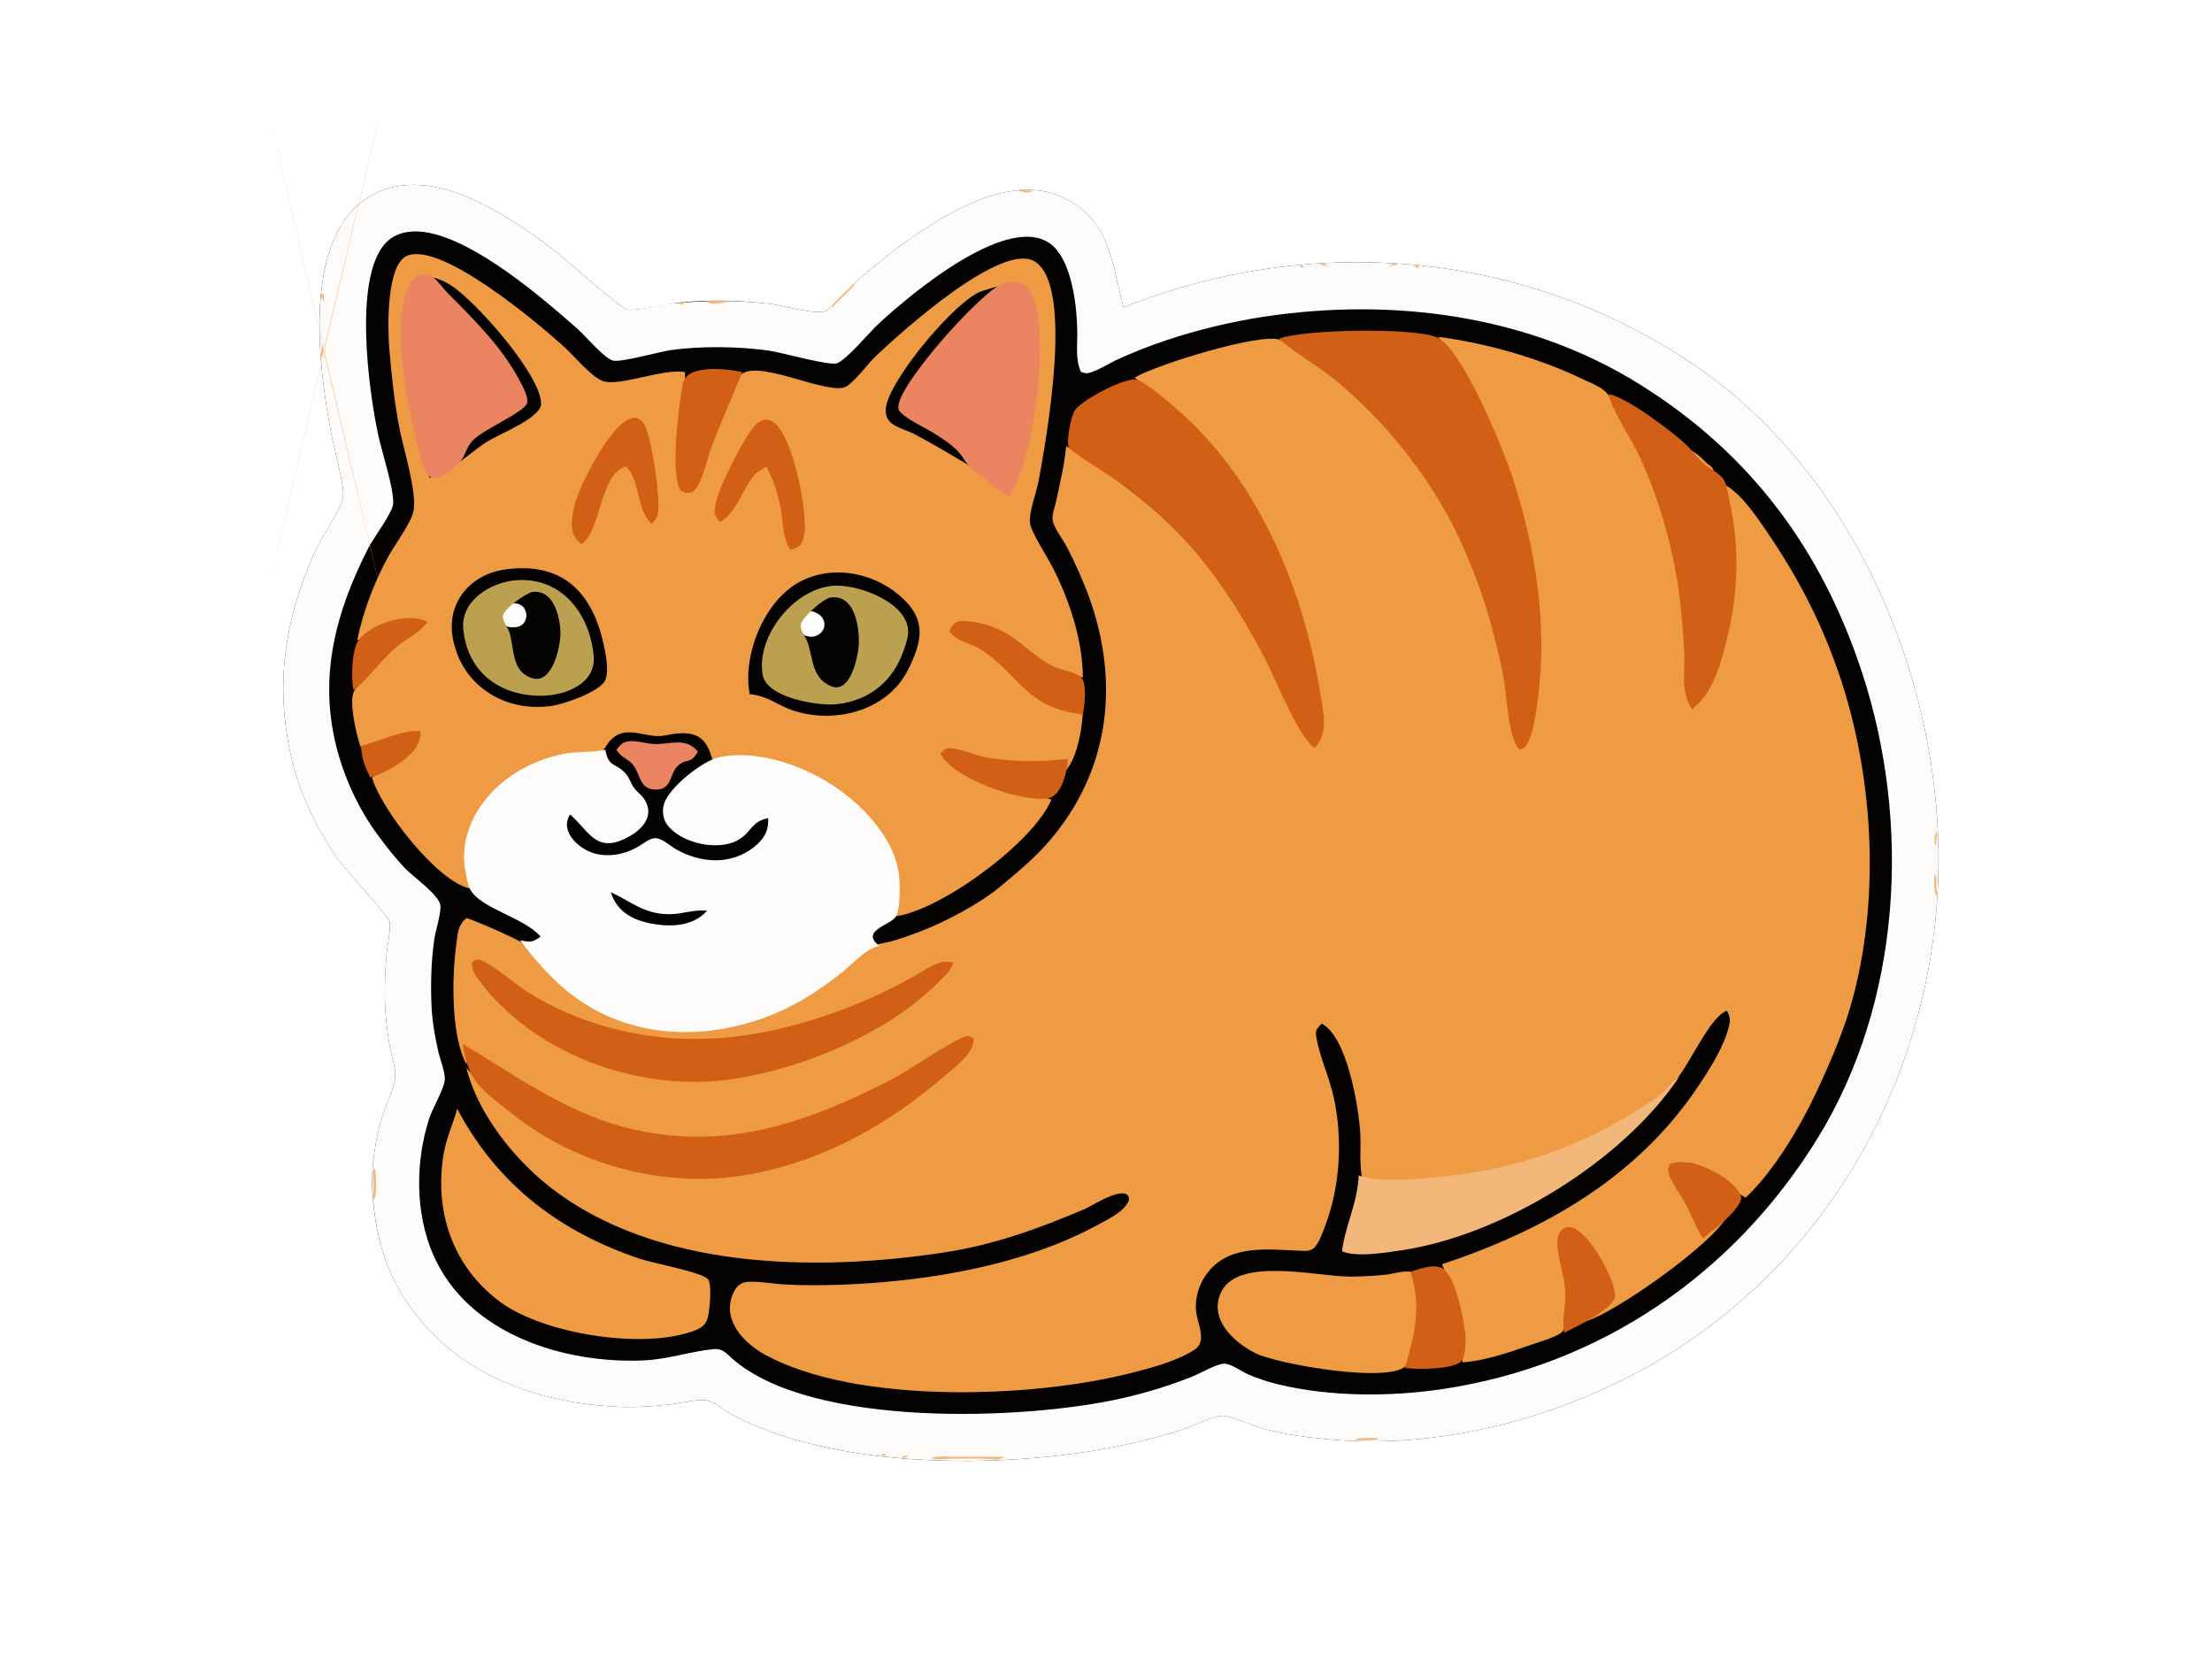
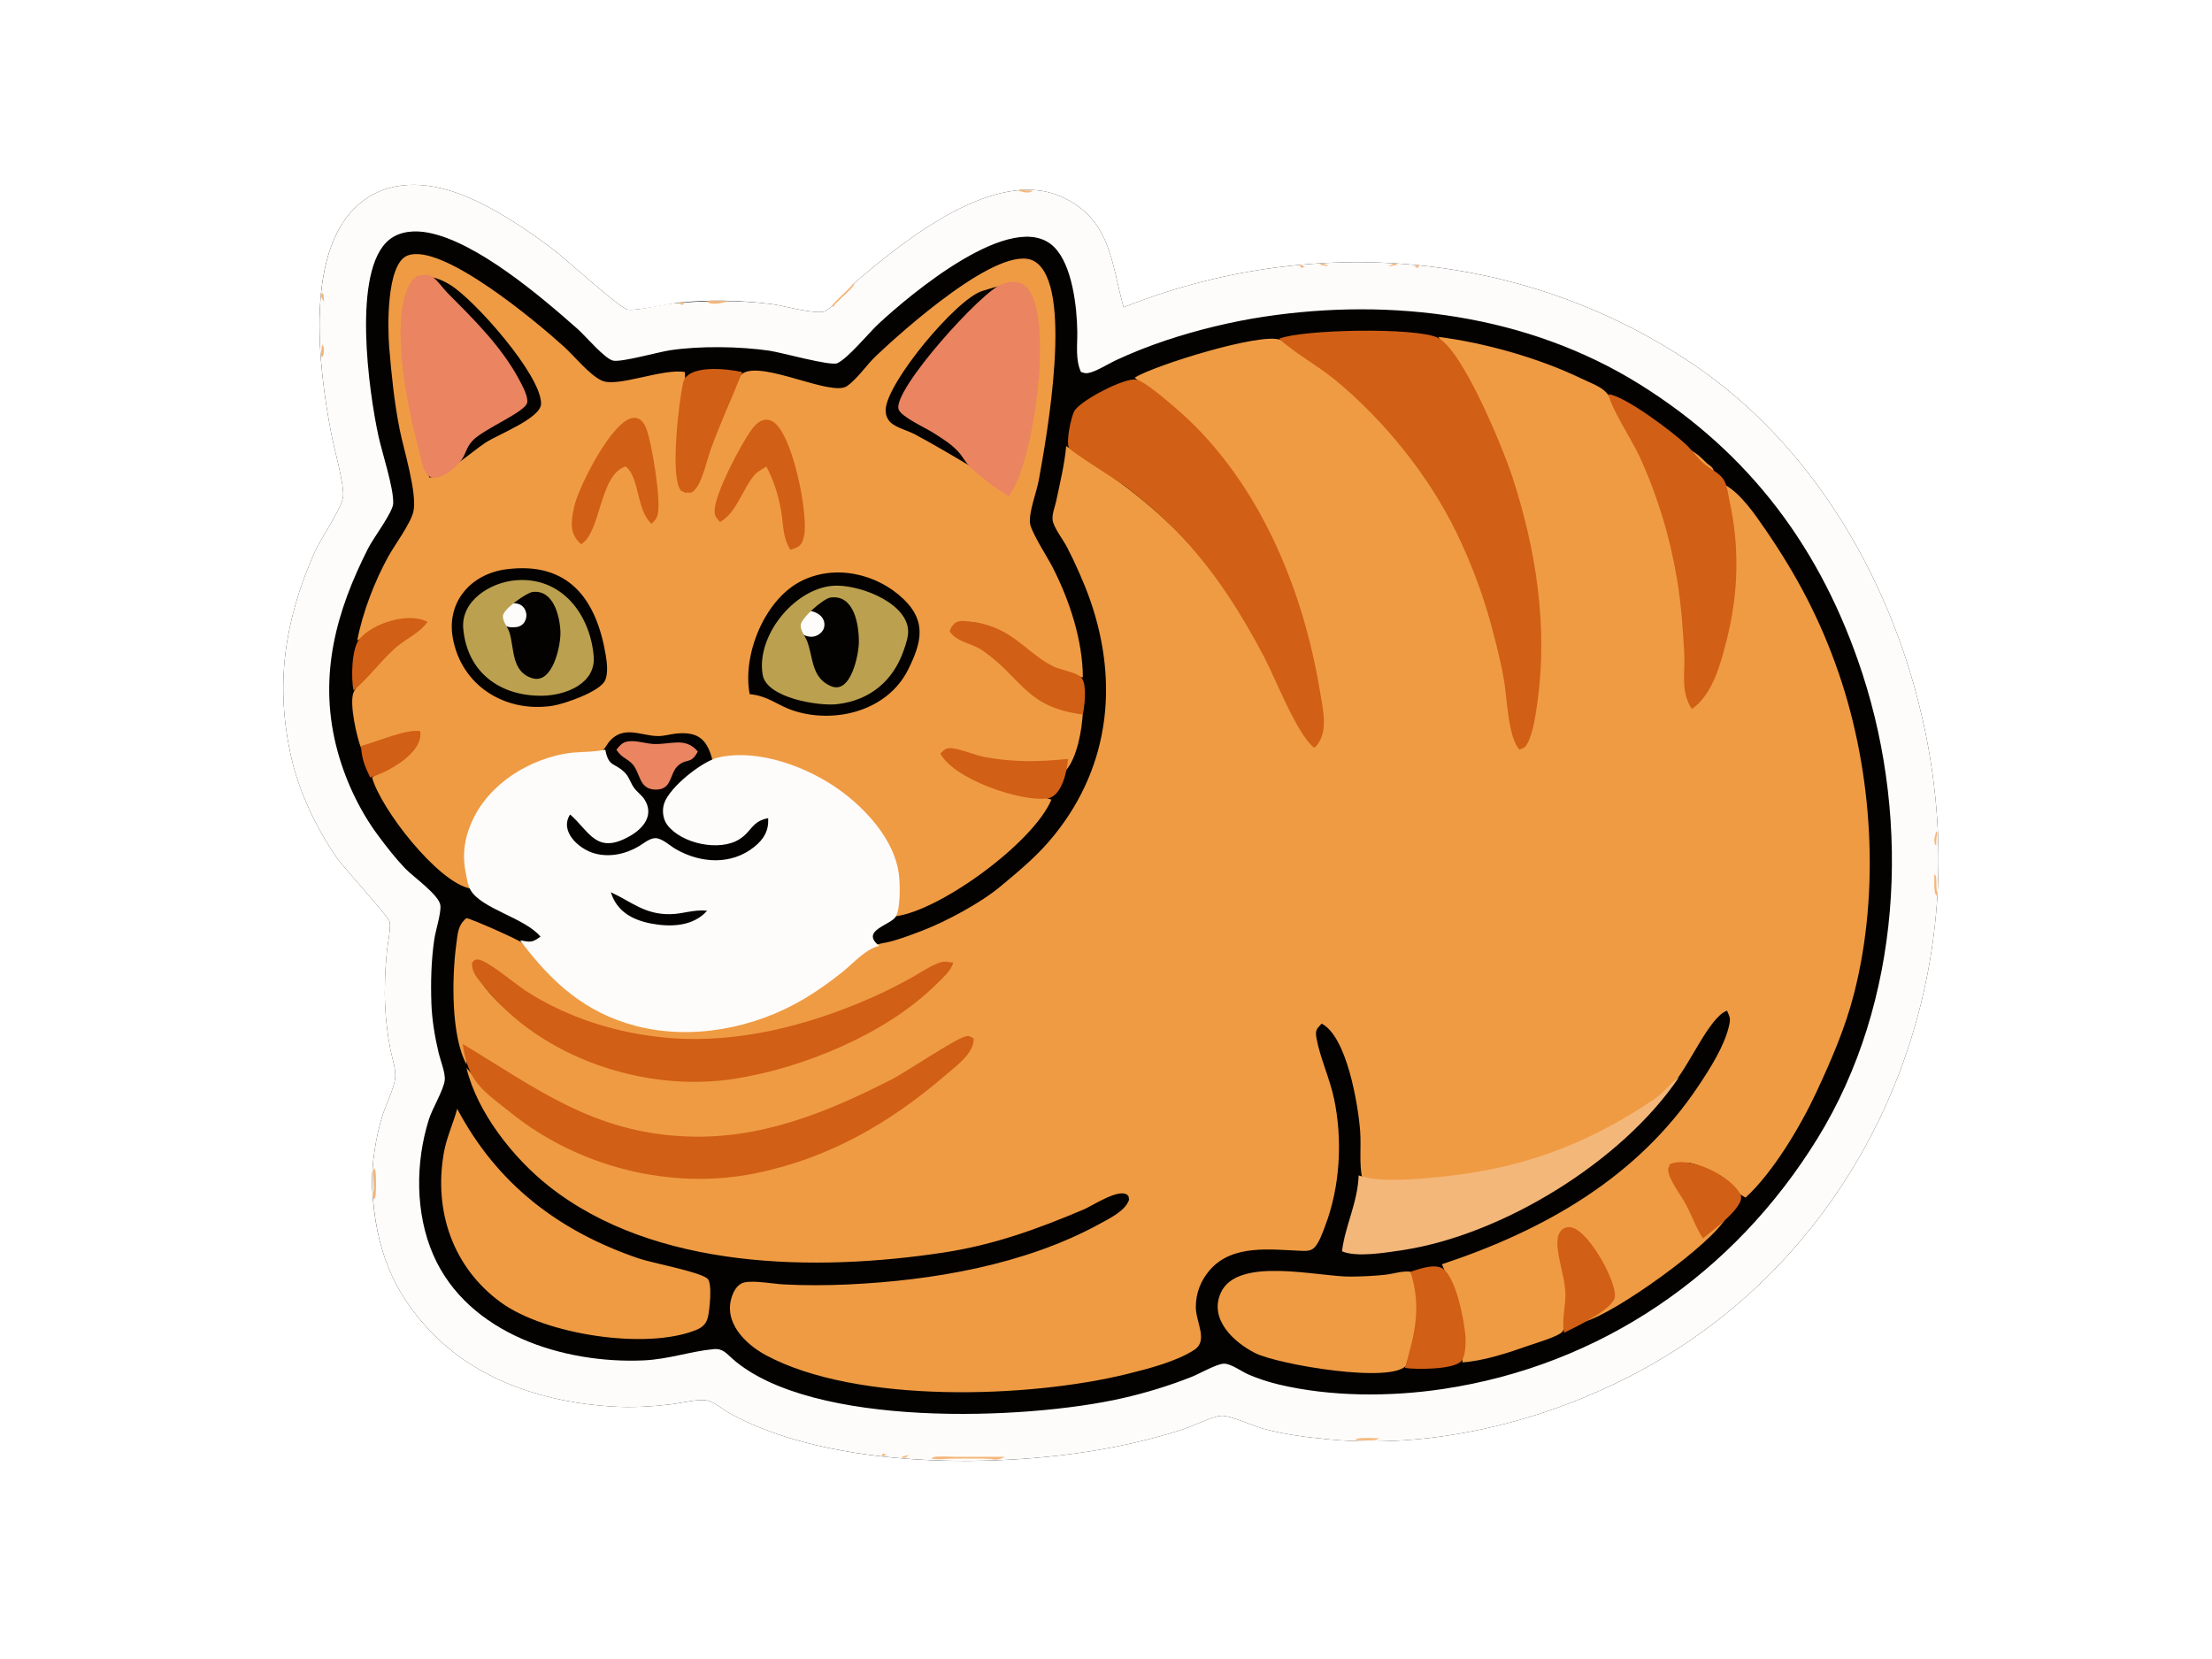
<svg xmlns="http://www.w3.org/2000/svg" width="1195" height="896" viewBox="0 0 1195 896">
  <g fill="rgb(4, 2, 1)">
    <path fill-rule="evenodd" d="M607 166c102.36-40.7 218.07-30.59 309.19 31.81c88.04 60.27 135.52 176.4 130.73 281.11c-4.91 107.03-61.87 205.98-156.01 258.99c-50.98 28.71-113.91 45.19-172.56 39.74c-12.16-1.14-24.31-2.61-36.11-5.89c-5.33-1.48-17.52-7.04-22.1-6.91c-4.75 0.14-15.14 5.31-20.26 7.03c-12.6 4.2-25.1 7.32-38.12 9.88c-60.39 11.88-152.11 12.18-207.38-18.14c-3.57-1.95-8.24-6.04-11.97-6.93c-4.93-1.18-14.42 1.32-19.76 1.96c-10.46 1.25-20.97 1.84-31.52 1.22c-35.19-2.07-71.06-13.1-96.48-38.52c-22.47-22.47-31.73-46.94-33.52-78.48c-0.71-12.61 1.83-28.97 5.75-40.99c1.8-5.53 5.95-13.9 6.59-19.24c0.59-4.95-1.59-10.68-2.54-15.57c-1.42-7.38-2.5-15.66-2.85-23.15c-0.46-10.03-0.04-19.95 0.92-29.92c0.44-4.6 2.09-11.47 1.56-15.83c-0.34-2.84-24.68-29.02-28.75-34.98c-10.82-15.78-20.07-34.95-24.36-53.64c-9.03-39.39-3.79-74.14 12.31-110.79c3.32-7.59 14.55-23.64 15.57-30.16c0.93-5.95-4.86-26.47-6.25-33.68c-6.81-35.36-15.93-102.82 17.86-126.98c16.51-11.8 37.21-9.2 54.9-1.78c16.68 6.98 32.27 17.53 46.68 28.32c6.45 4.82 36.53 32.26 40.66 32.79c5.82 0.74 21.29-3.1 28.27-3.82c16.4-1.68 32.94-1.17 49.3 0.8c6 0.72 25.1 6.19 29.29 3.69c5.78-3.45 12.33-12.33 17.86-17.04c25.62-21.76 73.76-60.2 109.03-44.83c27.16 11.84 27.33 35.63 34.07 59.93Z" />
  </g>
  <g fill="rgb(239, 155, 67)">
    <path fill-rule="evenodd" d="M370 201c1.33 16.55-10.51 50.63 0 65c1.98-0.6 2.55 0.02 4.37-1.63c2.97-2.68 4.95-10.84 6.26-14.74c2.74-8.23 14.72-44.49 20.79-48.04c11.25-6.57 47.77 12.84 56.16 6.99c5.65-3.94 10.5-11.4 15.69-16.31c13.24-12.55 67.52-61.68 85.56-51.1c21.66 12.7 6.35 96.03 2.39 118.05c-1.16 6.51-5.51 17.48-4.76 23.49c0.59 4.74 9.49 18.46 12.16 23.67c9.13 17.77 16.31 39.58 16.38 59.62c-6.59-2.05-12.46-2.9-18.61-6.39c-12.31-6.98-37.33-32.18-52.39-20.61c2.22 7.67 9.52 6.55 16.09 10.91c12.76 8.47 20.65 22.18 34.31 29.69c6.2 3.42 13.69 4.5 20.6 5.4c-0.56 9.33-2.93 23.82-9 31c-0.73-2.92-0.5-3.97-4.02-4.31c-4.98-0.49-10.87 0.92-15.98 0.92c-9.1 0-20.11-1.47-28.96-3.65c-5.91-1.47-12.31-5.96-17.04-1.96c1.41 9.84 27.74 18.88 37.02 20.98c7.04 1.59 14.41 1.54 20.98 4.02c-9.68 23.12-59.47 59.58-84 63c0.45-7.55 1.55-15.03 0.62-22.62c-2.26-18.51-18.06-35.96-33.02-45.98c-19.16-12.83-43.64-21.25-66.6-15.4c-2.82-11.13-7.35-15.96-19.71-14.71c-3.45 0.35-6.7 1.47-10.21 1.36c-8.95-0.27-18.17-5.82-25.71 2.72c-1.54 1.74-2.46 4.3-4.52 5.48c-3.37 1.92-17.49 1.71-23 3c-25.91 6.07-49.02 25.41-50.27 53.47c-0.25 5.72 1.68 11.95 2.42 17.68c-17.54-3.38-48.32-43.01-53-60c9.27-6.64 23.95-10.69 26-24c-7.53-1.33-23.56 5.87-32 8c-2.37-6.32-6.07-22.93-4.24-29.26c1.66-5.75 18.94-22.62 24.16-26.82c5.15-4.14 10.8-6.22 14.08-11.92c-12.23-5.67-25.58 4.64-36 10c2.84-14.97 9.34-31.89 16.73-45.27c3.59-6.51 12.13-17.83 13.6-24.4c2.18-9.76-5.26-33.54-7.4-44.26c-2.92-14.66-4.43-29.46-5.66-44.34c-0.85-10.19-1.67-45.07 9.82-49.64c18.63-7.4 70.57 36.5 84.61 49.21c5.57 5.04 13.98 15.53 20.58 18.38c8.49 3.67 32.97-6.84 44.72-4.68Zm-138 57c8.35-0.78 22.26-13.53 30.2-18.8c6.72-4.46 30.02-13.23 30.11-21.08c0.19-15.36-35.93-56.21-49.16-64.27c-45.19-27.51-18.63 87.63-11.15 104.15Zm313 9c12.34-16.97 22.66-92.97 10-110c-4.87-6.56-17.49-1.87-24.27 0.17c-14 4.21-51.58 49.38-52.25 64c-0.13 2.88 0.8 5.44 3 7.35c2.93 2.55 9.12 4.18 12.84 6.16c10.32 5.5 21.69 12.27 31.73 18.27c6.69 4 11.75 9.97 18.95 14.05Zm-193 14c1.01-1.17 1.64-0.69 2.31-2.68c2.08-6.14-3.11-36.2-5.13-43.5c-0.99-3.6-2.36-8.2-6.97-8.01c-10.72 0.45-28.79 36.72-30.94 46.46c-1.56 7.09-2.93 14.49 2.73 19.73c6.04-4.13 5.65-10.44 7.88-17.12c3.13-9.39 7.84-20.08 16.12-25.88c8.16 8.48 5.88 22.91 14 31Zm76 15c4.01-2.08 4.66-2.49 5.55-7.45c1.94-10.77-6.46-55.25-16.84-60.17c-3.4-1.61-6.45 0-8.76 2.57c-5.75 6.44-21.55 37.86-20.92 45.95c0.15 1.94 0.97 2.53 1.97 4.1c11.29-6.5 11.14-23.89 26-30c2.51 6.24 4.97 11.81 6.6 18.4c2.03 8.22 0.91 20.27 6.4 26.6Zm-154.46 11.54c-19.1 2.46-32.32 17.57-28.96 36.88c4.53 25.97 28.21 40.71 53.74 36.9c6.46-0.97 25.47-7.55 28.47-13.53c1.88-3.77 1.11-9.97 0.43-14.01c-5.07-30.2-20.13-50.56-53.68-46.24Zm131.46 67.46c10.37 0.98 15.02 6.32 24.74 9.26c22.23 6.71 49.93-0.49 60.91-22.61c7.15-14.39 10.05-25.88-2.41-37.89c-14.51-14.01-37.62-19.23-56.01-9.53c-19.44 10.25-31.26 39.81-27.23 60.77Zm416 29c7.62-5 8.02-20.2 9.11-28.89c8.09-64.64-14.3-141.01-53.11-193.11c25.2 3.16 54.51 11.48 77.45 22.55c3.79 1.83 9.3 3.85 12.39 6.61c4.1 3.65 7.27 11.2 9.98 16.02c18.46 32.9 28.89 67.77 32.73 105.27c1.09 10.6-0.42 41.88 4.45 48.55c18.81-8.41 23.94-69.61 22.87-87.87c-0.63-10.71-3.88-20.67-4.87-31.13c8.49 4.68 16.26 16.11 21.81 24.19c17.04 24.84 29.71 48.88 39.53 77.47c18.44 53.65 22.36 117.96 8.31 172.99c-4.82 18.83-12.31 36.04-20.46 53.54c-8.49 18.21-23.34 43.26-38.19 56.81c-11.1-6.12-25.52-24.94-40-17c-0.26 1.59-1.14 1.06-0.61 3.67c0.88 4.3 6.57 11.88 8.88 16.06c3.29 5.95 5.75 12.18 8.73 18.27c4.57-3.75 7.86-7.92 13-11c-7.2 14.57-60.86 52.8-77 57c4-4.12 10.98-6.09 14.05-9.94c5.71-7.16-8.55-28.73-13.62-34.49c-3.78-4.31-5.77-6.14-11.43-5.57c-5.9 7.65 0.94 23.73 1.62 33.33c0.35 4.81-0.47 9.55-0.96 14.32c-0.23 2.18-0.21 6.17-1.69 7.86c-2.26 2.59-14.35 6.1-18.05 7.41c-10.88 3.84-24.47 8.36-35.92 9.08c0.55-14.51 0.47-25.31-4.73-39.27c-1.8-4.83-4.48-8.93-6.27-13.73c55.34-18.4 105.52-46.77 138.6-96.4c6.19-9.28 13.99-21.45 16.49-32.42c0.94-4.12 0.42-4.64-1.09-8.18c-9.56 3.29-20.62 30.39-29.31 39.69c-7.86 8.39-16.68 13.7-26.5 19.5c-35.96 21.24-77.34 32.8-119.19 32.81c-7.34 0-14.88 0.57-22-1c-1.86-8.45-0.57-17.15-1.19-25.81c-1.04-14.31-7.19-51.27-20.81-58.19c-2.81 2.97-3.57 3.6-2.78 7.96c1.91 10.4 7.09 21.47 9.43 32.39c4.74 22.16 3.38 47.43-4.65 68.65c-1.32 3.48-3.24 9.13-5.78 11.83c-1.94 2.07-4.49 2.01-7.13 1.91c-16.64-0.63-37.48-3.79-49.72 10.63c-4.77 5.62-7.32 12.28-7.35 19.63c-0.04 8.26 6.88 18.21-0.8 23.22c-9.73 6.35-24.8 10.19-36.02 12.98c-53 13.15-146.17 16.38-195.36-10.04c-11.1-5.96-23.21-17.72-18.43-31.76c1.13-3.33 3.25-6.93 6.95-7.65c5.35-1.04 15.04 0.78 20.77 1.12c11.03 0.64 23.73 0.55 34.79 0.05c45.65-2.1 95.8-10.6 136.22-32.78c5.64-3.09 14.04-7.14 15.86-13.14c-0.33-0.47 0.09-1.42-0.75-2.25c-4.36-4.28-18.97 5.62-23.83 7.67c-25.1 10.6-48.56 19.15-75.74 23.26c-68.92 10.44-156.03 9.42-213.35-36.01c-19.13-15.17-38.5-39.7-44.33-63.67c3.03 2.94 4.8 6.2 7.76 9.24c5.58 5.76 13.59 12.16 20.11 16.89c73.64 53.42 159.88 37.01 226.23-19.03c6.6-5.58 19.17-13.92 18.9-23.1c-7.5-0.61-20.49 10.35-27.46 14.54c-8.85 5.3-19.24 11.16-28.6 15.4c-61.58 27.85-109.71 34.24-171.94 3.06c-10.12-5.07-20.13-11.19-29.6-17.4c-4.49-2.95-10.01-8.07-14.4-9.6c-1.44 3.06-0.64 4.02-1 8c-8.42-15.43-7.88-47.27-5.53-64.53c0.82-6.05 0.74-10.53 5.53-14.47c2.96 0.5 28.64 11.78 31.07 13.93c5.6 4.99 9.85 12.95 15.76 18.24c17.07 15.28 34.62 24.1 57.36 27.64c37.5 5.84 76.5-12.31 104.45-36.17c3.07-2.63 6.99-6.72 10.56-8.44c3.06-1.48 7.02-1.74 10.34-2.66c5.51-1.52 11.72-3.85 17.08-5.92c12.64-4.89 31.14-14.82 41.53-23.47c9.2-7.64 18.64-15.43 26.49-24.51c32.33-37.43 38.42-84.37 22.27-130.55c-3.09-8.83-8.15-20.21-12.48-28.52c-2.03-3.89-7.4-10.84-7.79-14.78c-0.32-3.23 1.3-7 1.97-10.18c2.04-9.79 4.48-19.66 5.39-29.61c40.71 25.73 67.53 48.03 93.99 89.01c8.68 13.43 15.85 28.68 23.01 42.99c4.53 9.07 9.39 24.62 18 30c6.29-10.57 1.38-27.71-0.71-39.29c-7.96-44.21-29.33-95.47-60.56-128.44c-11.62-12.28-24.82-20.29-36.73-31.27c11-6.74 67.83-24.4 78.48-20.44c7.87 2.93 16.64 10.45 23.37 15.59c41.27 31.48 73.46 77.83 88.47 127.53c3.64 12.05 7.02 24.21 9.44 36.56c1.86 9.51 2.94 34.65 8.24 40.76Zm-308 117c-8.29-1.22-16.69 6.27-24 10c-10.96 5.59-22.07 11.14-33.65 15.35c-30.53 11.1-58.59 17.06-91.27 15.57c-17.7-0.81-38.31-5.37-54.63-12.37c-9.4-4.03-19.62-9.14-28-15c-5.59-3.91-14.63-12.18-20.36-14.61c-3.28-1.39-2.58-0.35-5.09 0.06c-0.07 2.11-0.96 1.38 0.2 3.93c11.71 25.58 55.7 48.85 81.81 55.06c50.33 11.95 108.59-3.79 150.12-33.86c8.57-6.2 21.15-14.08 24.87-24.13Zm400-278c4.09 2.22 5.59 3.85 8.93 7.07c0.98 0.95 2.4 1.68 3.22 2.78c0.65 0.87 0.49 1.54 0.85 2.15c-5.49-2.65-10.05-6.71-13-12Zm-666 356c21.49 40.66 54.91 66.17 98.13 80.87c7.54 2.57 32.58 7.08 37.06 10.89c2.79 2.36 1.12 17.13 0.27 20.7c-0.94 3.91-3.16 5.79-6.79 7.21c-27.19 10.69-81.43 2.23-105.19-15.15c-25.89-18.93-36.22-49.36-30.7-80.74c1.45-8.25 5.11-15.93 7.22-23.78Zm515 88c6.77 10.49 4.7 39.15-1.89 50.11c-6.57 10.93-69.88 0.05-82.07-6.15c-11.5-5.85-24.93-18.18-18.56-32.48c8.97-20.11 52.86-8.58 70.46-8.81c5.75-0.07 13.02-0.36 18.68-1.05c5.03-0.6 8.31-2.05 13.38-1.62Z" />
  </g>
  <g fill="rgb(254, 252, 251)">
    <path fill-rule="evenodd" d="M607 166c102.32-40.69 218.1-30.57 309.19 31.81c88.04 60.27 135.52 176.4 130.73 281.11c-4.91 107.03-61.87 205.98-156.01 258.99c-50.98 28.71-113.91 45.19-172.56 39.74c-12.16-1.14-24.31-2.61-36.11-5.89c-5.33-1.48-17.52-7.04-22.1-6.91c-4.75 0.14-15.14 5.31-20.26 7.03c-12.6 4.2-25.1 7.32-38.12 9.88c-60.3 11.86-152.2 12.14-207.38-18.14c-3.57-1.95-8.24-6.04-11.97-6.93c-4.93-1.18-14.42 1.32-19.76 1.96c-10.46 1.25-20.97 1.84-31.52 1.22c-35.19-2.07-71.06-13.1-96.48-38.52c-22.8-22.8-31.9-47.49-33.52-79.48c-0.61-12.22 1.95-28.33 5.75-39.99c1.8-5.53 5.95-13.9 6.59-19.24c0.59-4.95-1.59-10.68-2.54-15.57c-1.42-7.38-2.5-15.66-2.85-23.15c-0.46-10.03-0.04-19.95 0.92-29.92c0.44-4.6 2.09-11.47 1.56-15.83c-0.34-2.84-24.68-29.02-28.75-34.98c-10.82-15.78-20.07-34.95-24.36-53.64c-9.03-39.39-3.79-74.14 12.31-110.79c3.32-7.59 14.55-23.64 15.57-30.16c0.93-5.95-4.86-26.47-6.25-33.68c-6.8-35.32-15.87-102.87 17.86-126.98c16.51-11.8 37.21-9.2 54.9-1.78c16.68 6.98 32.27 17.53 46.68 28.32c6.45 4.82 36.53 32.26 40.66 32.79c5.3 0.68 17.61-2.67 23.82-3.27c18.37-1.77 35.39-1.96 53.75 0.25c6 0.72 25.1 6.19 29.29 3.69c5.78-3.45 12.33-12.33 17.86-17.04c25.62-21.76 73.76-60.2 109.03-44.83c27.16 11.84 27.33 35.63 34.07 59.93Zm-23 35c-3.13-6.73-1.9-14.65-2.01-21.99c-0.19-13.18-2.7-35.79-12.48-45.52c-21.86-21.76-78.06 25.84-94.73 41.29c-5.53 5.12-16.46 18.62-22.41 21.42c-3.61 1.71-30.36-5.84-36.81-6.76c-16.12-2.32-37.27-2.63-53.37-0.25c-6.52 0.96-25.98 6.5-30.84 5.66c-4.47-0.78-15.11-13.42-19.18-17.02c-19.97-17.67-54.55-47.16-80.86-52.14c-7.07-1.34-15.07-0.92-20.91 3.71c-20.61 16.33-11.03 82.83-5.95 106.15c2 9.18 8.3 28.09 7.97 36.45c-0.18 4.74-10.62 18.52-13.42 24c-17.29 33.9-26.84 68.41-17.5 106.5c4.26 17.36 12.23 34.72 22.93 49.07c4.4 5.92 9.34 12.24 14.43 17.57c4.31 4.51 18.53 14.44 19.06 20.06c0.41 4.25-2.62 13.55-3.32 18.4c-1.65 11.37-1.94 22.87-1.55 34.35c0.3 9.02 1.88 18.27 3.96 27.04c0.97 4.06 3.72 10.76 3.24 14.69c-0.65 5.26-6.66 15.07-8.54 21.03c-7.33 23.17-7.46 50.76 2.36 73.22c18.7 42.79 70.52 58.97 113.85 56.99c13.22-0.61 25.26-4.92 37.61-6.07c4.97-0.47 6.93 2.37 10.3 5.32c42.8 37.47 158.24 33.11 210.53 21.19c12.75-2.9 25.29-6.73 37.45-11.55c4.27-1.7 13.31-6.93 17.33-7.1c3.73-0.16 9.63 4.25 13.31 5.84c5.41 2.33 10.83 4.07 16.56 5.44c28.03 6.65 59.99 6.65 88.4 2.42c85.42-12.74 157.42-62.25 202.52-135.48c45.31-73.55 50.65-169.93 24.19-251.05c-21.83-66.95-60.59-119.13-120.57-156.43c-60.18-37.42-133.38-46.78-202.49-36.39c-17.63 2.65-36.26 7.18-53.18 12.82c-9.11 3.04-18.49 6.74-27.19 10.81c-4.02 1.89-10.83 6.22-14.94 6.86c-2.03 0.32-2.11-0.31-3.75-0.55Zm-308.2 125.01c3.78-0.52 7.19 0.57 8.33 4.68c1.03 3.72-1.24 7.68-5.25 8.08c-3.88 0.39-6.99 0.08-8.02-4.42c-0.7-3.07 1.58-7.88 4.94-8.34Zm163.04 4.26c3.61 1.01 6.76 3.43 6.53 7.6c-0.21 3.77-4.18 6.52-7.81 6.09c-3.98-0.47-6.28-2.4-6-6.77c0.2-3.16 3.68-7.92 7.28-6.92Zm-111.84 74.73c1.88 9.75 4.94 6.72 10.58 12.42c2.3 2.32 3.04 5.5 4.89 8.11c1.65 2.33 4.17 3.96 5.68 6.32c5.32 8.35-0.38 15.49-7.62 19.68c-18.32 10.59-21.9-2.22-32.53-11.53c-5.87 8.99 4.53 18.56 13.01 20.99c8.13 2.34 17.01 0.44 24.15-3.83c2.6-1.56 5.75-4.31 8.89-4.36c3.55-0.05 8.01 4.21 11.15 6c13.34 7.59 29.82 8.71 42.3-1.3c5.26-4.22 7.86-8.82 7.5-15.5c-9.04 1.75-8.66 7.05-15.59 11.41c-10.79 6.78-31.4 2.34-38.98-7.84c-2.36-3.18-2.87-8.01-1.57-11.71c3.05-8.73 20.46-22.68 29.33-24.67c21.42-4.82 47.78 5 65.18 17.44c14.5 10.38 30.01 27.38 32.25 45.75c0.65 5.31 0.91 17.96-1.59 22.65c-2.56 4.81-19.69 7.58-9.03 15.97c-7.64 1.84-13.71 9.17-19.89 14.11c-6.48 5.19-13.44 10.18-20.57 14.43c-26.77 15.93-60.56 22.55-90.83 14.75c-27.8-7.15-46.03-23.96-62.71-46.29c5.54 0.99 6.4 1.37 11-2c-8.55-10.23-31.83-14.95-37.81-25.19c-1.54-2.64-2.01-6.41-2.6-9.4c-1.61-8.05-1.09-15.42 1.62-23.2c7.59-21.91 28.93-36.51 51.11-40.89c7.71-1.53 15.22-0.67 22.68-2.32Zm3 77c3.18 10.4 11.66 15.04 22.02 16.98c10.45 1.96 22.58 1.47 29.98-6.98c-7.66-0.75-12.74 1.77-20.04 1.87c-13.6 0.18-20.56-6.54-31.96-11.87Z" />
  </g>
  <g fill="rgb(209, 95, 21)">
    <path fill-rule="evenodd" d="M821 405c-6.14-5.69-6.92-28.35-8.48-37.52c-1.48-8.79-3.71-17.46-5.92-26.08c-4.63-18-11.49-36.66-19.62-53.38c-15.1-31.08-38.87-60.58-65.43-82.57c-9.41-7.79-22.11-14.69-30.55-22.45c12.46-5.09 73.74-6.23 85.61-0.61c13.65 6.46 35.61 60.45 40.51 75.49c12.54 38.46 19.01 79.65 13.66 119.9c-0.87 6.54-2.46 18.64-5.82 24.18c-1.6 2.62-1.81 1.78-3.96 3.04Zm-420-204c-5.5 13.79-11.63 27-16.82 41.18c-2.11 5.75-4.46 16.57-7.83 21.17c-2.6 3.54-3.07 2.81-6.35 2.65c-0.86-0.66-1.44 0.03-2.49-1.51c-5.47-7.97-0.74-47.21 1.46-57.52c2.2-10.33 23.9-7.78 32.03-5.97Zm309 203c-9.41-7.39-20.75-37.01-27.02-48.98c-12.15-23.17-25.9-44.97-43.76-64.24c-9.03-9.74-21.05-20.34-31.7-28.3c-4.35-3.26-28.88-18.37-30.02-20.59c-1.7-3.26 1.07-16.27 2.78-19.61c2.91-5.7 26.97-18.22 33.3-17.23c4.62 0.72 16.14 10.86 20.15 14.22c44.96 37.71 69.87 96.93 79.27 153.73c1.61 9.77 5.3 23.69-3 31Zm204-21c-6.33-9.47-3.49-19.87-4.13-30.87c-0.77-13.1-1.71-26.17-3.87-39.13c-3.84-23-10.64-45.45-20.38-66.62c-3.78-8.23-15.59-26.36-16.62-33.38c8.64 0.75 34.57 20.24 41.86 27.14c3.45 3.28 5.96 7.08 9.66 10.34c3.32 2.94 8.06 4.75 10.54 8.46c2.11 3.15 2.5 8 3.3 11.7c5.51 25.37 4.81 50.01-1.56 75.16c-3.2 12.65-7.54 29.52-18.8 37.2Zm-562-100c-8.36-7.55-6.31-24.98-14-31c-14.23 4.35-13.15 35.2-24 42c-6.53-5.53-5.52-12.03-3.9-19.9c2.12-10.4 20.78-47.69 32.17-48.35c3.88-0.23 5.74 2.82 6.96 6.02c3.03 7.91 7.82 37.92 6.18 45.68c-0.64 3.02-1.51 3.45-3.41 5.55Zm75 14c-4.29-6.49-3.77-14.31-5.16-21.84c-1.53-8.34-3.92-15.72-7.84-23.16c-1.91 1.42-4.66 2.54-6.41 4.59c-6.63 7.77-9.6 20.39-18.59 25.41c-1.82-2.16-2.86-2.72-2.94-5.79c-0.22-8.97 14.32-36.44 20-44.15c2.54-3.45 6.11-6.72 10.68-4.71c11.22 4.94 20.13 50.77 17.65 62.04c-1.18 5.42-2.6 6.16-7.39 7.61Zm-196 39c-4.74 6.36-11.85 9.06-17.7 14.3c-7.84 7.02-14.4 16.22-22.3 22.7c-1.38-6.27-1.16-22.65 3.2-27.8c7.41-8.75 26.81-14.67 36.8-9.2Zm354 50c-30.7-3.98-32-18.74-53.73-34.27c-6.28-4.49-14.45-4.66-18.27-10.73c2.72-6.74 6.11-5.79 12.94-4.94c5.48 0.68 11 2.54 15.9 5.1c9.96 5.2 17.41 14.29 27.85 19.15c3.82 1.77 12.81 3.05 14.84 6.16c2.71 4.13 1.38 14.8 0.47 19.53Zm-358 9c1.94 11.68-17.34 22.21-27 25c-3.01-6.14-4.54-10.11-5-17c8.44-2.13 24.47-9.33 32-8Zm350 15c-0.45 6.31-3.32 20.27-11.14 21.32c-14.67 1.99-50.87-10.54-57.86-24.32c1.82-1.53 2.44-2.68 5.02-2.81c4.47-0.21 13.77 3.87 18.99 4.8c16.03 2.88 28.96 2.63 44.99 1.01Zm-62 110c-1.27 4.73-5.99 8.53-9.75 12.25c-26.73 26.44-71.78 44.85-108.44 50.56c-48.46 7.54-104.59-11.18-135.48-50.14c-3.48-4.4-6.51-7.05-6.33-12.67c1.34-0.71 0.44-1.57 3.09-1.64c4.47-0.13 20.84 13.62 25.75 16.8c23.15 14.97 50.06 23.28 77.43 25.57c37.09 3.11 75.17-6.64 108.97-21.49c7.5-3.29 15.53-7.33 22.67-11.33c4.3-2.41 11.68-7.44 16.28-8.27c2.16-0.38 4.02 0.36 5.81 0.36Zm11 41c0.24 7.96-8.91 14.42-14.64 19.36c-30.42 26.29-63.65 45.49-103.46 53.54c-45.4 9.19-95.2-3.38-131.44-32.36c-15.66-12.52-23.61-16.69-26.46-37.54c40.29 24.24 70.17 47.63 120.08 49.92c40.66 1.86 76.57-12.88 111.92-30.92c7.69-3.92 34.81-22.46 40.18-23.23c2.06-0.3 2.17 0.53 3.82 1.23Zm394 108c-3.8-5.71-6.06-12.51-9.38-18.62c-2.57-4.74-8.04-11.81-9.18-16.77c-0.69-2.99 0.15-2.49 0.56-4.61c10.56-4.9 33.21 6.15 38.31 16.41c3.06 6.16-15.55 19.68-20.31 23.59Zm-75 51c-1.54-7.75 1.19-14.79 0.62-22.67c-0.61-8.54-4.4-18.52-4.27-26.37c0.04-2.32 0.53-4.66 2.23-6.37c1.76-1.76 3.97-2.04 6.26-1.25c9.02 3.11 22.74 27.62 22.64 36.77c-0.07 6.85-21.41 16.87-27.48 19.89Zm-86 19c5.37-18.61 9.04-32.63 3-52c4.74-1.37 11.4-4.03 16.25-2.25c8.25 3.03 13.19 30.48 13.51 38.4c0.12 3.16-0.14 9.84-2.37 12.24c-4.22 4.55-24.44 4.55-30.39 3.61Z" />
  </g>
  <g fill="rgb(234, 132, 97)">
    <path fill-rule="evenodd" d="M226.71 148.8c2.58-0.37 4.35-0.62 6.77 0.72c2.5 1.39 5.97 6.43 8.27 8.73c14.21 14.25 29.36 29.15 38.87 47.13c1.53 2.9 4.8 8.84 4.2 12.09c-0.97 5.2-23.8 14.29-29.63 20.72c-3.39 3.73-3.43 6.95-5.94 10.33c-3.29 4.43-14.15 14.12-18.98 7.21c-2.21-3.17-3.27-9.85-4.29-13.71c-5.8-21.8-14.24-63.41-6.48-84.52c1.1-3 3.63-8.17 7.21-8.7Zm318.29 119.2c-6.66-3.77-15.55-10.59-21.08-15.92c-2.4-2.3-3.81-5.42-6.09-7.91c-4-4.37-8.71-7.21-13.64-10.36c-4.03-2.59-17.35-8.61-18.72-12.64c-3.49-10.31 45.28-64.34 55.94-67.76c4.95-1.59 10.17-1.99 13.82 2.36c14.19 16.92 3.1 95.31-10.23 112.23Zm-168 138c-3.83 7.12-5.77 3.45-10.53 7.49c-4.99 4.23-3.07 13.29-12.4 13.08c-8.91-0.2-7.98-8.58-12.16-13.48c-3.12-3.66-5.83-3.24-8.91-8.09c2.55-3.01 3.63-4.47 7.98-4.61c3.83-0.12 8.1 1.34 12.1 1.53c9.35 0.43 17.1-3.96 23.92 4.08Z" />
  </g>
  <g fill="rgb(187, 161, 79)">
    <path fill-rule="evenodd" d="M278.49 313.5c24.67-2.13 40.15 17.98 42.23 40.77c1.38 15.03-15.05 21.42-27.85 21.59c-22.75 0.29-40.43-12.65-42.59-36.13c-1.4-15.22 14.64-25.05 28.21-26.23Zm9.21 6.3c-3.08 0.38-16.07 9.31-16.02 13.13c0.03 3.21 2.65 5.79 3.57 8.82c2.67 8.75 0.97 21.07 12.2 24.62c11.25 3.55 15.64-18.05 15.31-25.22c-0.41-8.76-3.88-22.69-15.06-21.35Zm161.79-3.3c12.9-1.25 38.8 7.95 41 22.84c0.59 3.94-0.97 8.22-2.24 11.91c-5.78 16.7-18.24 27.03-35.85 29.15c-9.91 1.2-38.13-3.27-40.35-15.75c-3.68-20.8 16.57-46.13 37.44-48.15Zm-0.79 6.3c-3.81 0.5-16.26 11.27-16.15 15.15c0.09 3.23 2.58 5.86 3.65 8.85c3.17 8.9 2.26 19.41 12.68 23.88c10.9 4.68 15.07-17.34 15.11-23.69c0.06-9.45-2.48-25.88-15.29-24.19Z" />
  </g>
  <g fill="rgb(244, 183, 122)">
-     <path fill-rule="evenodd" d="M558 103c-0.47 0.11-0.75 0.67-1.22 0.78c-2.72 0.62-4.36-0.24-6.78-0.78c0.4-0.03 0.64-0.59 1.04-0.62c0.69-0.05 1.5 0.32 2.2 0.41c1.62 0.21 3.14 0.14 4.76 0.21Zm160 41l-5-1c2.79-0.39-1.83-0.52 1.04-0.62c1.66-0.06 2.73 0.99 3.96 1.62Zm37-1l-5 1c1.23-0.63 2.3-1.68 3.96-1.62c2.87 0.1-1.75 0.23 1.04 0.62Zm-53 0l3 1c-2.79 1.04-1.49 1.19-3-1Zm65 0c-1.51 2.19-0.21 2.04-3 1l3-1Zm-306 10c-0.1 0.29 0.51 0.52 0.42 0.81c-0.55 1.66-8.45 8.51-10.17 10.44c-0.53 0.6-0.8 1.2-1.25 1.75c0.1-0.29-0.51-0.52-0.42-0.81c0.55-1.66 8.45-8.51 10.17-10.44c0.53-0.6 0.8-1.2 1.25-1.75Zm-287 5c1.49 4.64-0.54-3.88 0.78 1.22c0.31 1.22 0.15 2.54 0.22 3.78c-0.64-1.25-1.67-2.28-1.61-3.95c0.1-2.8 0.23 1.67 0.61-1.05Zm219 5c-3.12 0.69-6.47 1.57-9.78 0.78c-0.46-0.12-0.75-0.67-1.22-0.78c0.6-0.06 1.16-0.58 2.02-0.61c1.45-0.06 3.2 0.42 4.86 0.37c0.92-0.03 2.3-0.45 3.07-0.37c0.41 0.04 0.65 0.58 1.05 0.61Zm-26 0l3 1c-2.79 1.04-1.49 1.19-3-1Zm-193 23c109.96 464.07-116.57-495.31 0.77 1.22c0.28 1.17 0.28 3.39 0 4.56c-117.34 496.53 109.19-462.85-0.77 1.22c-0.03-0.4-0.58-0.64-0.61-1.05c-0.09-1.1 0.5-4.57 0.61-5.95Zm872 263c0.03 0.4 0.59 0.64 0.62 1.04c0.05 0.69-0.32 1.5-0.41 2.2c-0.21 1.62-0.14 3.14-0.21 4.76c-0.11-0.47-0.67-0.75-0.78-1.22c-0.62-2.72 0.24-4.36 0.78-6.78Zm-1 23c0.11 0.47 0.66 0.75 0.78 1.22c0.53 2.14 0.2 5.21 0.46 7.5c0.07 0.68 0.43 1.57 0.38 2.24c-0.03 0.4-0.59 0.64-0.62 1.04c-0.16-0.74-0.62-1.35-0.77-2.23c-0.49-2.96-0.22-6.73-0.23-9.77Zm-138 110c-30.66 45.53-95.53 85.31-149.59 93.41c-8.8 1.31-24.54 3.98-32.41 0.59c1.64-13.81 8.43-26.02 9-41c10.06 3.71 28.36 2.23 39.27 1.27c46.12-4.05 82.17-16.64 120.49-42.51c5.18-3.5 8.36-8.46 13.24-11.76Zm-705 49c0.11 0.47 0.66 0.76 0.77 1.23c0.54 2.22 0.54 12.32 0 14.54c-0.11 0.47-0.66 0.76-0.77 1.23c-0.06-0.6-0.58-1.16-0.61-2.02c-0.03-1.16 0.41-2.86 0.46-4.17c0.12-2.98-0.53-6.07-0.46-8.79c0.03-0.86 0.55-1.42 0.61-2.02Zm543 146c-0.47 0.11-0.75 0.66-1.22 0.78c-2.95 0.72-8.56 0.22-11.78 0.22c0.47-0.11 0.75-0.66 1.22-0.78c2.95-0.72 8.56-0.22 11.78-0.22Zm-266 9l-3 1c1.51-2.19 0.21-2.04 3-1Zm12 0c-1.06 0.71-1.34 1.61-2.96 1.63c-2.14 0.02 1-0.37-1.04-0.63l4-1Zm52 1c-1.5 0.57-2.35 1.32-4.28 1.51c-1.36 0.13-2.6-0.28-3.98-0.36c-2.87-0.18-5.85-0.14-8.74-0.15c-3.98-0.01-7.97-0.05-11.95 0.04c-4.08 0.1-6.98 0.56-11.05-0.04c0.47-0.11 0.76-0.66 1.23-0.77c2.95-0.72 8.55-0.23 11.77-0.23c9 0 18 0 27 0Z" />
+     <path fill-rule="evenodd" d="M558 103c-0.47 0.11-0.75 0.67-1.22 0.78c-2.72 0.62-4.36-0.24-6.78-0.78c0.4-0.03 0.64-0.59 1.04-0.62c0.69-0.05 1.5 0.32 2.2 0.41c1.62 0.21 3.14 0.14 4.76 0.21Zm160 41l-5-1c0.4-0.06 0.64-0.61 1.04-0.62c1.66-0.06 2.73 0.99 3.96 1.62Zm37-1l-5 1c1.23-0.63 2.3-1.68 3.96-1.62c0.4 0.01 0.64 0.56 1.04 0.62Zm-53 0l3 1c-2.79 1.04-1.49 1.19-3-1Zm65 0c-1.51 2.19-0.21 2.04-3 1l3-1Zm-306 10c-0.1 0.29 0.51 0.52 0.42 0.81c-0.55 1.66-8.45 8.51-10.17 10.44c-0.53 0.6-0.8 1.2-1.25 1.75c0.1-0.29-0.51-0.52-0.42-0.81c0.55-1.66 8.45-8.51 10.17-10.44c0.53-0.6 0.8-1.2 1.25-1.75Zm-287 5c0.15 0.46 0.66 0.75 0.78 1.22c0.31 1.22 0.15 2.54 0.22 3.78c-0.64-1.25-1.67-2.28-1.61-3.95c0.01-0.41 0.55-0.65 0.61-1.05Zm219 5c-3.12 0.69-6.47 1.57-9.78 0.78c-0.46-0.12-0.75-0.67-1.22-0.78c0.6-0.06 1.16-0.58 2.02-0.61c1.45-0.06 3.2 0.42 4.86 0.37c0.92-0.03 2.3-0.45 3.07-0.37c0.41 0.04 0.65 0.58 1.05 0.61Zm-26 0l3 1c-2.79 1.04-1.49 1.19-3-1Zm-193 23c0.11 0.47 0.66 0.75 0.77 1.22c0.28 1.17 0.28 3.39 0 4.56c-0.11 0.47-0.66 0.75-0.77 1.22c-0.03-0.4-0.58-0.64-0.61-1.05c-0.09-1.1 0.5-4.57 0.61-5.95Zm872 263c0.03 0.4 0.59 0.64 0.62 1.04c0.05 0.69-0.32 1.5-0.41 2.2c-0.21 1.62-0.14 3.14-0.21 4.76c-0.11-0.47-0.67-0.75-0.78-1.22c-0.62-2.72 0.24-4.36 0.78-6.78Zm-1 23c0.11 0.47 0.66 0.75 0.78 1.22c0.53 2.14 0.2 5.21 0.46 7.5c0.07 0.68 0.43 1.57 0.38 2.24c-0.03 0.4-0.59 0.64-0.62 1.04c-0.16-0.74-0.62-1.35-0.77-2.23c-0.49-2.96-0.22-6.73-0.23-9.77Zm-138 110c-30.66 45.53-95.53 85.31-149.59 93.41c-8.8 1.31-24.54 3.98-32.41 0.59c1.64-13.81 8.43-26.02 9-41c10.06 3.71 28.36 2.23 39.27 1.27c46.12-4.05 82.17-16.64 120.49-42.51c5.18-3.5 8.36-8.46 13.24-11.76Zm-705 49c0.11 0.47 0.66 0.76 0.77 1.23c0.54 2.22 0.54 12.32 0 14.54c-0.11 0.47-0.66 0.76-0.77 1.23c-0.06-0.6-0.58-1.16-0.61-2.02c-0.03-1.16 0.41-2.86 0.46-4.17c0.12-2.98-0.53-6.07-0.46-8.79c0.03-0.86 0.55-1.42 0.61-2.02Zm543 146c-0.47 0.11-0.75 0.66-1.22 0.78c-2.95 0.72-8.56 0.22-11.78 0.22c0.47-0.11 0.75-0.66 1.22-0.78c2.95-0.72 8.56-0.22 11.78-0.22Zm-266 9l-3 1c1.51-2.19 0.21-2.04 3-1Zm12 0c-1.06 0.71-1.34 1.61-2.96 1.63c-2.14 0.02 1-0.37-1.04-0.63l4-1Zm52 1c-1.5 0.57-2.35 1.32-4.28 1.51c-1.36 0.13-2.6-0.28-3.98-0.36c-2.87-0.18-5.85-0.14-8.74-0.15c-3.98-0.01-7.97-0.05-11.95 0.04c-4.08 0.1-6.98 0.56-11.05-0.04c0.47-0.11 0.76-0.66 1.23-0.77c2.95-0.72 8.55-0.23 11.77-0.23c9 0 18 0 27 0Z" />
  </g>
</svg>
